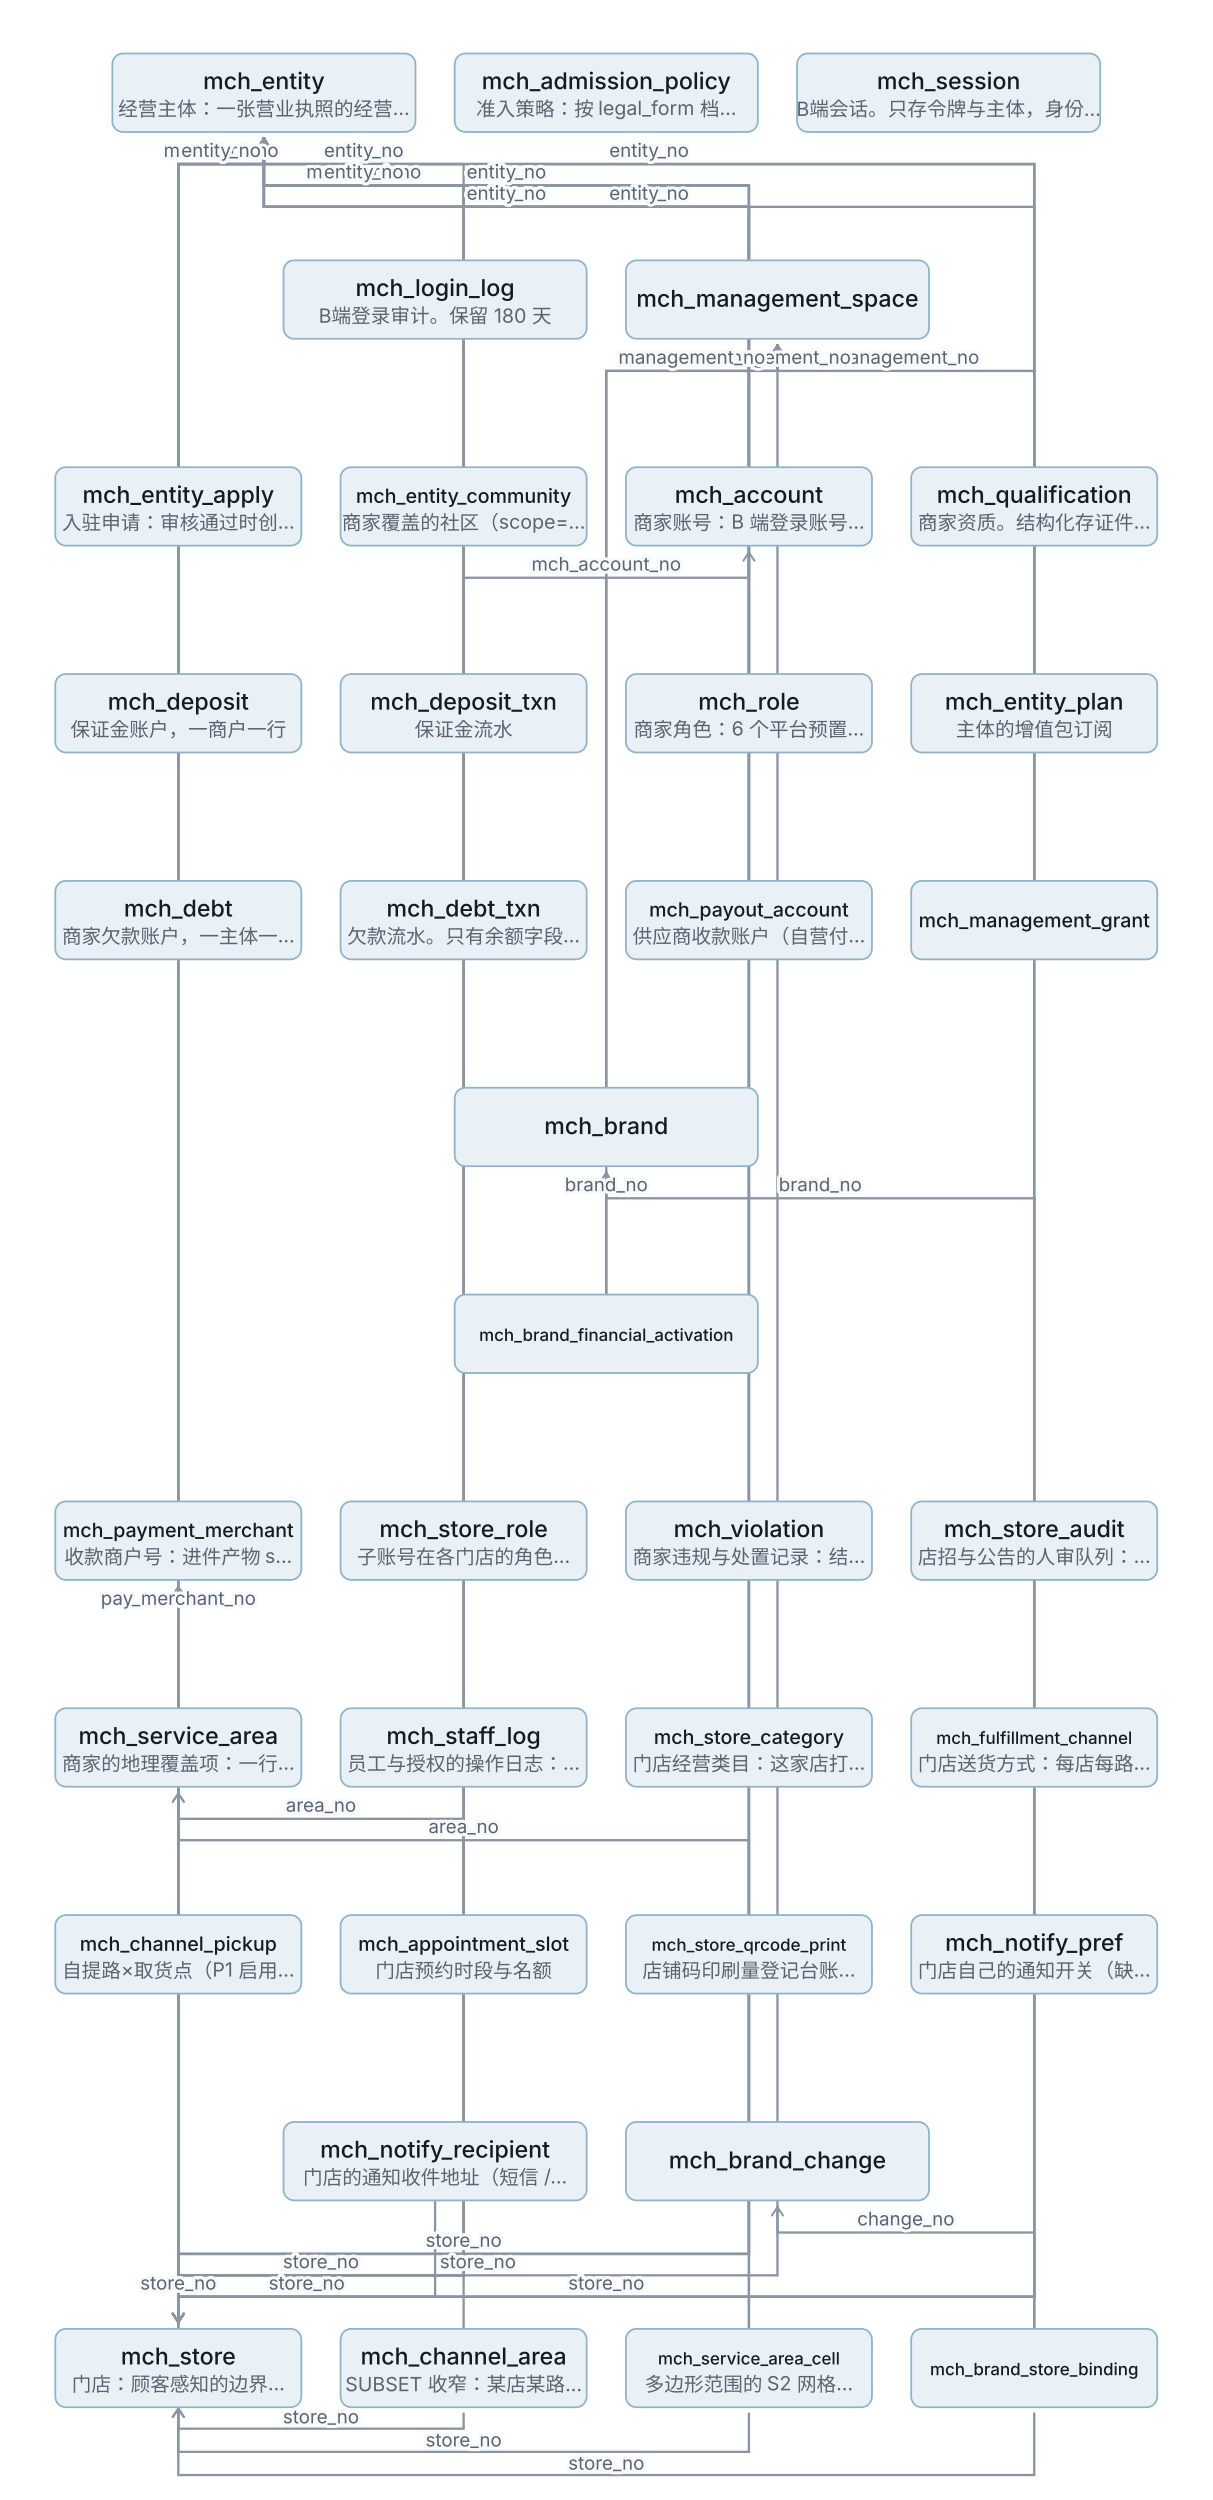
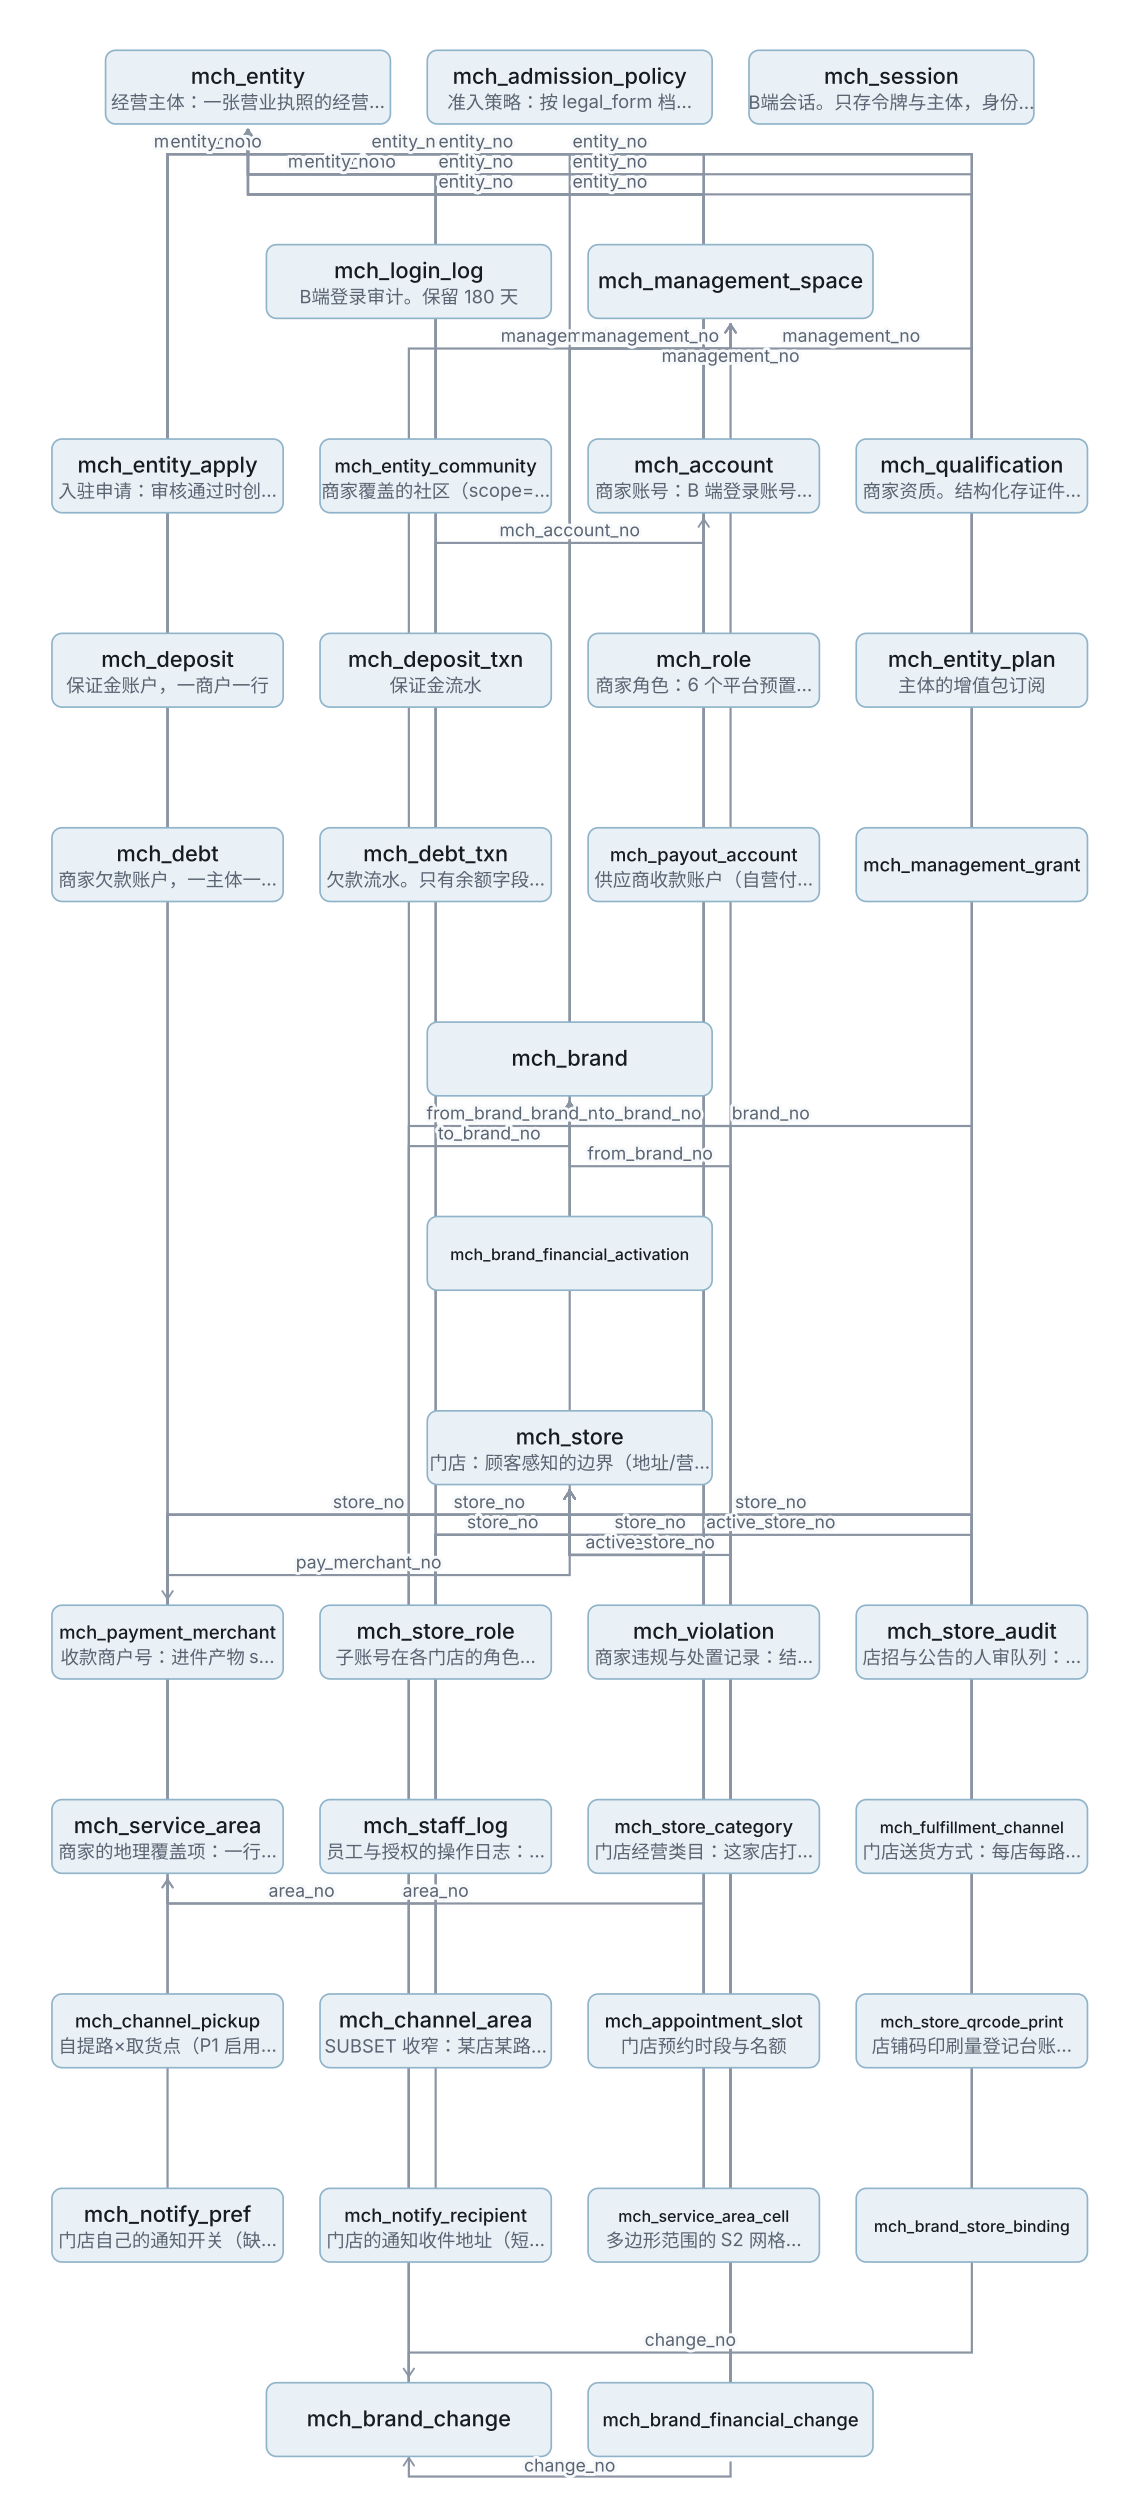
- <svg xmlns="http://www.w3.org/2000/svg" width="680" height="1402" viewBox="0 0 680 1402" role="img" font-family="system-ui,-apple-system,'PingFang SC',sans-serif">
+ <svg xmlns="http://www.w3.org/2000/svg" width="680" height="1492" viewBox="0 0 680 1492" role="img" font-family="system-ui,-apple-system,'PingFang SC',sans-serif">
  <defs>
    <marker id="a" viewBox="0 0 10 10" refX="9" refY="5" markerWidth="6" markerHeight="6" orient="auto-start-reverse">
      <path d="M2 1L8 5L2 9" fill="none" stroke="#8A94A2" stroke-width="1.4" stroke-linecap="round" />
    </marker>
    <style>.n{font-weight:500;fill:#161A21}.s{font-size:11px;fill:#5A6472}
.l{font-size:10.5px;fill:#5A6472;paint-order:stroke;stroke:#F7F9FB;stroke-width:3.5;stroke-linejoin:round}.b{font-size:11px;fill:#5A6472;letter-spacing:.1em}
.ar{stroke:#8A94A2;stroke-width:1.3;fill:none}</style>
  </defs>
  <path class="ar" d="M100 262 L100 92 L148 92 L148 77" marker-end="url(#a)" />
  <path class="ar" d="M260 262 L260 104 L148 104 L148 77" marker-end="url(#a)" />
-   <path class="ar" d="M100 842 L100 92 L148 92 L148 77" marker-end="url(#a)" />
-   <path class="ar" d="M100 886 L100 1288 L100 1288 L100 1303" marker-end="url(#a)" />
+   <path class="ar" d="M100 958 L100 92 L148 92 L148 77" marker-end="url(#a)" />
+   <path class="ar" d="M100 958 L100 904 L340 904 L340 889" marker-end="url(#a)" />
  <path class="ar" d="M420 262 L420 116 L148 116 L148 77" marker-end="url(#a)" />
-   <path class="ar" d="M260 842 L260 324 L420 324 L420 309" marker-end="url(#a)" />
-   <path class="ar" d="M260 886 L260 1276 L100 1276 L100 1303" marker-end="url(#a)" />
-   <path class="ar" d="M100 1306 L100 92 L148 92 L148 77" marker-end="url(#a)" />
-   <path class="ar" d="M100 1306 L100 904 L100 904 L100 889" marker-end="url(#a)" />
-   <path class="ar" d="M420 842 L420 104 L148 104 L148 77" marker-end="url(#a)" />
-   <path class="ar" d="M420 886 L420 1264 L100 1264 L100 1303" marker-end="url(#a)" />
-   <path class="ar" d="M580 842 L580 116 L148 116 L148 77" marker-end="url(#a)" />
-   <path class="ar" d="M580 886 L580 1288 L100 1288 L100 1303" marker-end="url(#a)" />
+   <path class="ar" d="M260 958 L260 324 L420 324 L420 309" marker-end="url(#a)" />
+   <path class="ar" d="M260 958 L260 916 L340 916 L340 889" marker-end="url(#a)" />
+   <path class="ar" d="M340 842 L340 92 L148 92 L148 77" marker-end="url(#a)" />
+   <path class="ar" d="M340 886 L340 940 L100 940 L100 955" marker-end="url(#a)" />
+   <path class="ar" d="M420 958 L420 104 L148 104 L148 77" marker-end="url(#a)" />
+   <path class="ar" d="M420 958 L420 928 L340 928 L340 889" marker-end="url(#a)" />
+   <path class="ar" d="M580 958 L580 116 L148 116 L148 77" marker-end="url(#a)" />
+   <path class="ar" d="M580 958 L580 904 L340 904 L340 889" marker-end="url(#a)" />
  <path class="ar" d="M580 262 L580 92 L148 92 L148 77" marker-end="url(#a)" />
  <path class="ar" d="M100 378 L100 92 L148 92 L148 77" marker-end="url(#a)" />
  <path class="ar" d="M260 378 L260 104 L148 104 L148 77" marker-end="url(#a)" />
-   <path class="ar" d="M100 958 L100 92 L148 92 L148 77" marker-end="url(#a)" />
-   <path class="ar" d="M100 1002 L100 1288 L100 1288 L100 1303" marker-end="url(#a)" />
-   <path class="ar" d="M260 958 L260 104 L148 104 L148 77" marker-end="url(#a)" />
-   <path class="ar" d="M260 1002 L260 1276 L100 1276 L100 1303" marker-end="url(#a)" />
+   <path class="ar" d="M100 1074 L100 92 L148 92 L148 77" marker-end="url(#a)" />
+   <path class="ar" d="M100 1074 L100 904 L340 904 L340 889" marker-end="url(#a)" />
+   <path class="ar" d="M260 1074 L260 104 L148 104 L148 77" marker-end="url(#a)" />
+   <path class="ar" d="M260 1074 L260 916 L340 916 L340 889" marker-end="url(#a)" />
  <path class="ar" d="M420 378 L420 116 L148 116 L148 77" marker-end="url(#a)" />
  <path class="ar" d="M580 378 L580 92 L148 92 L148 77" marker-end="url(#a)" />
-   <path class="ar" d="M420 1002 L420 1264 L100 1264 L100 1303" marker-end="url(#a)" />
-   <path class="ar" d="M420 958 L420 116 L148 116 L148 77" marker-end="url(#a)" />
-   <path class="ar" d="M580 1002 L580 1288 L100 1288 L100 1303" marker-end="url(#a)" />
-   <path class="ar" d="M580 958 L580 92 L148 92 L148 77" marker-end="url(#a)" />
-   <path class="ar" d="M100 1118 L100 1288 L100 1288 L100 1303" marker-end="url(#a)" />
-   <path class="ar" d="M100 1350 L100 1362 L260 1362 L260 1353" marker-start="url(#a)" />
-   <path class="ar" d="M260 1306 L260 1020 L100 1020 L100 1005" marker-end="url(#a)" />
-   <path class="ar" d="M260 1074 L260 92 L148 92 L148 77" marker-end="url(#a)" />
-   <path class="ar" d="M260 1118 L260 1276 L100 1276 L100 1303" marker-end="url(#a)" />
+   <path class="ar" d="M420 1074 L420 928 L340 928 L340 889" marker-end="url(#a)" />
+   <path class="ar" d="M420 1074 L420 116 L148 116 L148 77" marker-end="url(#a)" />
+   <path class="ar" d="M580 1074 L580 904 L340 904 L340 889" marker-end="url(#a)" />
+   <path class="ar" d="M580 1074 L580 92 L148 92 L148 77" marker-end="url(#a)" />
+   <path class="ar" d="M100 1190 L100 904 L340 904 L340 889" marker-end="url(#a)" />
+   <path class="ar" d="M260 1190 L260 916 L340 916 L340 889" marker-end="url(#a)" />
+   <path class="ar" d="M260 1190 L260 1136 L100 1136 L100 1121" marker-end="url(#a)" />
+   <path class="ar" d="M420 1190 L420 92 L148 92 L148 77" marker-end="url(#a)" />
+   <path class="ar" d="M420 1190 L420 928 L340 928 L340 889" marker-end="url(#a)" />
  <path class="ar" d="M100 494 L100 92 L148 92 L148 77" marker-end="url(#a)" />
  <path class="ar" d="M260 494 L260 104 L148 104 L148 77" marker-end="url(#a)" />
-   <path class="ar" d="M420 1074 L420 104 L148 104 L148 77" marker-end="url(#a)" />
-   <path class="ar" d="M420 1118 L420 1264 L100 1264 L100 1303" marker-end="url(#a)" />
+   <path class="ar" d="M580 1190 L580 104 L148 104 L148 77" marker-end="url(#a)" />
+   <path class="ar" d="M580 1190 L580 904 L340 904 L340 889" marker-end="url(#a)" />
  <path class="ar" d="M420 494 L420 116 L148 116 L148 77" marker-end="url(#a)" />
-   <path class="ar" d="M580 1118 L580 1288 L100 1288 L100 1303" marker-end="url(#a)" />
-   <path class="ar" d="M244 1234 L244 1288 L100 1288 L100 1303" marker-end="url(#a)" />
-   <path class="ar" d="M420 1306 L420 1032 L100 1032 L100 1005" marker-end="url(#a)" />
-   <path class="ar" d="M420 1306 L420 104 L148 104 L148 77" marker-end="url(#a)" />
-   <path class="ar" d="M100 1350 L100 1375 L420 1375 L420 1353" marker-start="url(#a)" />
+   <path class="ar" d="M100 1306 L100 904 L340 904 L340 889" marker-end="url(#a)" />
+   <path class="ar" d="M260 1306 L260 916 L340 916 L340 889" marker-end="url(#a)" />
+   <path class="ar" d="M420 1306 L420 1136 L100 1136 L100 1121" marker-end="url(#a)" />
+   <path class="ar" d="M420 1306 L420 92 L148 92 L148 77" marker-end="url(#a)" />
+   <path class="ar" d="M420 1306 L420 928 L340 928 L340 889" marker-end="url(#a)" />
  <path class="ar" d="M580 494 L580 208 L436 208 L436 193" marker-end="url(#a)" />
  <path class="ar" d="M340 610 L340 208 L436 208 L436 193" marker-end="url(#a)" />
  <path class="ar" d="M580 1306 L580 672 L340 672 L340 657" marker-end="url(#a)" />
-   <path class="ar" d="M100 1350 L100 1388 L580 1388 L580 1353" marker-start="url(#a)" />
-   <path class="ar" d="M580 1306 L580 1252 L436 1252 L436 1237" marker-end="url(#a)" />
-   <path class="ar" d="M436 1190 L436 208 L436 208 L436 193" marker-end="url(#a)" />
-   <path class="ar" d="M436 1234 L436 1276 L100 1276 L100 1303" marker-end="url(#a)" />
+   <path class="ar" d="M580 1306 L580 904 L340 904 L340 889" marker-end="url(#a)" />
+   <path class="ar" d="M580 1350 L580 1404 L244 1404 L244 1419" marker-end="url(#a)" />
+   <path class="ar" d="M580 1306 L580 916 L340 916 L340 889" marker-end="url(#a)" />
+   <path class="ar" d="M244 1422 L244 208 L436 208 L436 193" marker-end="url(#a)" />
+   <path class="ar" d="M244 1422 L244 904 L340 904 L340 889" marker-end="url(#a)" />
+   <path class="ar" d="M244 1422 L244 672 L340 672 L340 657" marker-end="url(#a)" />
+   <path class="ar" d="M244 1422 L244 684 L340 684 L340 657" marker-end="url(#a)" />
  <path class="ar" d="M340 726 L340 208 L436 208 L436 193" marker-end="url(#a)" />
  <path class="ar" d="M340 726 L340 672 L340 672 L340 657" marker-end="url(#a)" />
+   <path class="ar" d="M244 1466 L244 1478 L436 1478 L436 1469" marker-start="url(#a)" />
+   <path class="ar" d="M436 1422 L436 220 L436 220 L436 193" marker-end="url(#a)" />
+   <path class="ar" d="M436 1422 L436 916 L340 916 L340 889" marker-end="url(#a)" />
+   <path class="ar" d="M436 1422 L436 696 L340 696 L340 657" marker-end="url(#a)" />
+   <path class="ar" d="M436 1422 L436 672 L340 672 L340 657" marker-end="url(#a)" />
+   <path class="ar" d="M436 1422 L436 928 L340 928 L340 889" marker-end="url(#a)" />
  <rect x="63" y="30" width="170" height="44" rx="6" fill="#EAF1F6" stroke="#8FB3C9" />
  <text class="n" x="148" y="50" text-anchor="middle" font-size="13">mch_entity</text>
  <text class="s" x="148" y="65" text-anchor="middle">经营主体：一张营业执照的经营…</text>
  <rect x="255" y="30" width="170" height="44" rx="6" fill="#EAF1F6" stroke="#8FB3C9" />
  <text class="n" x="340" y="50" text-anchor="middle" font-size="13">mch_admission_policy</text>
  <text class="s" x="340" y="65" text-anchor="middle">准入策略：按 legal_form 档…</text>
  <rect x="447" y="30" width="170" height="44" rx="6" fill="#EAF1F6" stroke="#8FB3C9" />
  <text class="n" x="532" y="50" text-anchor="middle" font-size="13">mch_session</text>
  <text class="s" x="532" y="65" text-anchor="middle">B端会话。只存令牌与主体，身份…</text>
  <rect x="159" y="146" width="170" height="44" rx="6" fill="#EAF1F6" stroke="#8FB3C9" />
  <text class="n" x="244" y="166" text-anchor="middle" font-size="13">mch_login_log</text>
  <text class="s" x="244" y="181" text-anchor="middle">B端登录审计。保留 180 天</text>
  <rect x="351" y="146" width="170" height="44" rx="6" fill="#EAF1F6" stroke="#8FB3C9" />
  <text class="n" x="436" y="172" text-anchor="middle" font-size="13">mch_management_space</text>
  <rect x="31" y="262" width="138" height="44" rx="6" fill="#EAF1F6" stroke="#8FB3C9" />
  <text class="n" x="100" y="282" text-anchor="middle" font-size="13">mch_entity_apply</text>
  <text class="s" x="100" y="297" text-anchor="middle">入驻申请：审核通过时创…</text>
  <rect x="191" y="262" width="138" height="44" rx="6" fill="#EAF1F6" stroke="#8FB3C9" />
  <text class="n" x="260" y="282" text-anchor="middle" font-size="11">mch_entity_community</text>
  <text class="s" x="260" y="297" text-anchor="middle">商家覆盖的社区（scope=…</text>
  <rect x="351" y="262" width="138" height="44" rx="6" fill="#EAF1F6" stroke="#8FB3C9" />
  <text class="n" x="420" y="282" text-anchor="middle" font-size="13">mch_account</text>
  <text class="s" x="420" y="297" text-anchor="middle">商家账号：B 端登录账号…</text>
  <rect x="511" y="262" width="138" height="44" rx="6" fill="#EAF1F6" stroke="#8FB3C9" />
  <text class="n" x="580" y="282" text-anchor="middle" font-size="13">mch_qualification</text>
  <text class="s" x="580" y="297" text-anchor="middle">商家资质。结构化存证件…</text>
  <rect x="31" y="378" width="138" height="44" rx="6" fill="#EAF1F6" stroke="#8FB3C9" />
  <text class="n" x="100" y="398" text-anchor="middle" font-size="13">mch_deposit</text>
  <text class="s" x="100" y="413" text-anchor="middle">保证金账户，一商户一行</text>
  <rect x="191" y="378" width="138" height="44" rx="6" fill="#EAF1F6" stroke="#8FB3C9" />
  <text class="n" x="260" y="398" text-anchor="middle" font-size="13">mch_deposit_txn</text>
  <text class="s" x="260" y="413" text-anchor="middle">保证金流水</text>
  <rect x="351" y="378" width="138" height="44" rx="6" fill="#EAF1F6" stroke="#8FB3C9" />
  <text class="n" x="420" y="398" text-anchor="middle" font-size="13">mch_role</text>
  <text class="s" x="420" y="413" text-anchor="middle">商家角色：6 个平台预置…</text>
  <rect x="511" y="378" width="138" height="44" rx="6" fill="#EAF1F6" stroke="#8FB3C9" />
  <text class="n" x="580" y="398" text-anchor="middle" font-size="13">mch_entity_plan</text>
  <text class="s" x="580" y="413" text-anchor="middle">主体的增值包订阅</text>
  <rect x="31" y="494" width="138" height="44" rx="6" fill="#EAF1F6" stroke="#8FB3C9" />
  <text class="n" x="100" y="514" text-anchor="middle" font-size="13">mch_debt</text>
  <text class="s" x="100" y="529" text-anchor="middle">商家欠款账户，一主体一…</text>
  <rect x="191" y="494" width="138" height="44" rx="6" fill="#EAF1F6" stroke="#8FB3C9" />
  <text class="n" x="260" y="514" text-anchor="middle" font-size="13">mch_debt_txn</text>
  <text class="s" x="260" y="529" text-anchor="middle">欠款流水。只有余额字段…</text>
  <rect x="351" y="494" width="138" height="44" rx="6" fill="#EAF1F6" stroke="#8FB3C9" />
  <text class="n" x="420" y="514" text-anchor="middle" font-size="11">mch_payout_account</text>
  <text class="s" x="420" y="529" text-anchor="middle">供应商收款账户（自营付…</text>
  <rect x="511" y="494" width="138" height="44" rx="6" fill="#EAF1F6" stroke="#8FB3C9" />
  <text class="n" x="580" y="520" text-anchor="middle" font-size="11">mch_management_grant</text>
  <rect x="255" y="610" width="170" height="44" rx="6" fill="#EAF1F6" stroke="#8FB3C9" />
  <text class="n" x="340" y="636" text-anchor="middle" font-size="13">mch_brand</text>
  <rect x="255" y="726" width="170" height="44" rx="6" fill="#EAF1F6" stroke="#8FB3C9" />
  <text class="n" x="340" y="752" text-anchor="middle" font-size="9.5">mch_brand_financial_activation</text>
-   <rect x="31" y="842" width="138" height="44" rx="6" fill="#EAF1F6" stroke="#8FB3C9" />
-   <text class="n" x="100" y="862" text-anchor="middle" font-size="11">mch_payment_merchant</text>
-   <text class="s" x="100" y="877" text-anchor="middle">收款商户号：进件产物 s…</text>
-   <rect x="191" y="842" width="138" height="44" rx="6" fill="#EAF1F6" stroke="#8FB3C9" />
-   <text class="n" x="260" y="862" text-anchor="middle" font-size="13">mch_store_role</text>
-   <text class="s" x="260" y="877" text-anchor="middle">子账号在各门店的角色…</text>
-   <rect x="351" y="842" width="138" height="44" rx="6" fill="#EAF1F6" stroke="#8FB3C9" />
-   <text class="n" x="420" y="862" text-anchor="middle" font-size="13">mch_violation</text>
-   <text class="s" x="420" y="877" text-anchor="middle">商家违规与处置记录：结…</text>
-   <rect x="511" y="842" width="138" height="44" rx="6" fill="#EAF1F6" stroke="#8FB3C9" />
-   <text class="n" x="580" y="862" text-anchor="middle" font-size="13">mch_store_audit</text>
-   <text class="s" x="580" y="877" text-anchor="middle">店招与公告的人审队列：…</text>
+   <rect x="255" y="842" width="170" height="44" rx="6" fill="#EAF1F6" stroke="#8FB3C9" />
+   <text class="n" x="340" y="862" text-anchor="middle" font-size="13">mch_store</text>
+   <text class="s" x="340" y="877" text-anchor="middle">门店：顾客感知的边界（地址/营…</text>
  <rect x="31" y="958" width="138" height="44" rx="6" fill="#EAF1F6" stroke="#8FB3C9" />
-   <text class="n" x="100" y="978" text-anchor="middle" font-size="13">mch_service_area</text>
-   <text class="s" x="100" y="993" text-anchor="middle">商家的地理覆盖项：一行…</text>
+   <text class="n" x="100" y="978" text-anchor="middle" font-size="11">mch_payment_merchant</text>
+   <text class="s" x="100" y="993" text-anchor="middle">收款商户号：进件产物 s…</text>
  <rect x="191" y="958" width="138" height="44" rx="6" fill="#EAF1F6" stroke="#8FB3C9" />
-   <text class="n" x="260" y="978" text-anchor="middle" font-size="13">mch_staff_log</text>
-   <text class="s" x="260" y="993" text-anchor="middle">员工与授权的操作日志：…</text>
+   <text class="n" x="260" y="978" text-anchor="middle" font-size="13">mch_store_role</text>
+   <text class="s" x="260" y="993" text-anchor="middle">子账号在各门店的角色…</text>
  <rect x="351" y="958" width="138" height="44" rx="6" fill="#EAF1F6" stroke="#8FB3C9" />
-   <text class="n" x="420" y="978" text-anchor="middle" font-size="11">mch_store_category</text>
-   <text class="s" x="420" y="993" text-anchor="middle">门店经营类目：这家店打…</text>
+   <text class="n" x="420" y="978" text-anchor="middle" font-size="13">mch_violation</text>
+   <text class="s" x="420" y="993" text-anchor="middle">商家违规与处置记录：结…</text>
  <rect x="511" y="958" width="138" height="44" rx="6" fill="#EAF1F6" stroke="#8FB3C9" />
-   <text class="n" x="580" y="978" text-anchor="middle" font-size="9.5">mch_fulfillment_channel</text>
-   <text class="s" x="580" y="993" text-anchor="middle">门店送货方式：每店每路…</text>
+   <text class="n" x="580" y="978" text-anchor="middle" font-size="13">mch_store_audit</text>
+   <text class="s" x="580" y="993" text-anchor="middle">店招与公告的人审队列：…</text>
  <rect x="31" y="1074" width="138" height="44" rx="6" fill="#EAF1F6" stroke="#8FB3C9" />
-   <text class="n" x="100" y="1094" text-anchor="middle" font-size="11">mch_channel_pickup</text>
-   <text class="s" x="100" y="1109" text-anchor="middle">自提路×取货点（P1 启用…</text>
+   <text class="n" x="100" y="1094" text-anchor="middle" font-size="13">mch_service_area</text>
+   <text class="s" x="100" y="1109" text-anchor="middle">商家的地理覆盖项：一行…</text>
  <rect x="191" y="1074" width="138" height="44" rx="6" fill="#EAF1F6" stroke="#8FB3C9" />
-   <text class="n" x="260" y="1094" text-anchor="middle" font-size="11">mch_appointment_slot</text>
-   <text class="s" x="260" y="1109" text-anchor="middle">门店预约时段与名额</text>
+   <text class="n" x="260" y="1094" text-anchor="middle" font-size="13">mch_staff_log</text>
+   <text class="s" x="260" y="1109" text-anchor="middle">员工与授权的操作日志：…</text>
  <rect x="351" y="1074" width="138" height="44" rx="6" fill="#EAF1F6" stroke="#8FB3C9" />
-   <text class="n" x="420" y="1094" text-anchor="middle" font-size="9.5">mch_store_qrcode_print</text>
-   <text class="s" x="420" y="1109" text-anchor="middle">店铺码印刷量登记台账…</text>
+   <text class="n" x="420" y="1094" text-anchor="middle" font-size="11">mch_store_category</text>
+   <text class="s" x="420" y="1109" text-anchor="middle">门店经营类目：这家店打…</text>
  <rect x="511" y="1074" width="138" height="44" rx="6" fill="#EAF1F6" stroke="#8FB3C9" />
-   <text class="n" x="580" y="1094" text-anchor="middle" font-size="13">mch_notify_pref</text>
-   <text class="s" x="580" y="1109" text-anchor="middle">门店自己的通知开关（缺…</text>
-   <rect x="159" y="1190" width="170" height="44" rx="6" fill="#EAF1F6" stroke="#8FB3C9" />
-   <text class="n" x="244" y="1210" text-anchor="middle" font-size="13">mch_notify_recipient</text>
-   <text class="s" x="244" y="1225" text-anchor="middle">门店的通知收件地址（短信 /…</text>
-   <rect x="351" y="1190" width="170" height="44" rx="6" fill="#EAF1F6" stroke="#8FB3C9" />
-   <text class="n" x="436" y="1216" text-anchor="middle" font-size="13">mch_brand_change</text>
+   <text class="n" x="580" y="1094" text-anchor="middle" font-size="9.5">mch_fulfillment_channel</text>
+   <text class="s" x="580" y="1109" text-anchor="middle">门店送货方式：每店每路…</text>
+   <rect x="31" y="1190" width="138" height="44" rx="6" fill="#EAF1F6" stroke="#8FB3C9" />
+   <text class="n" x="100" y="1210" text-anchor="middle" font-size="11">mch_channel_pickup</text>
+   <text class="s" x="100" y="1225" text-anchor="middle">自提路×取货点（P1 启用…</text>
+   <rect x="191" y="1190" width="138" height="44" rx="6" fill="#EAF1F6" stroke="#8FB3C9" />
+   <text class="n" x="260" y="1210" text-anchor="middle" font-size="13">mch_channel_area</text>
+   <text class="s" x="260" y="1225" text-anchor="middle">SUBSET 收窄：某店某路…</text>
+   <rect x="351" y="1190" width="138" height="44" rx="6" fill="#EAF1F6" stroke="#8FB3C9" />
+   <text class="n" x="420" y="1210" text-anchor="middle" font-size="11">mch_appointment_slot</text>
+   <text class="s" x="420" y="1225" text-anchor="middle">门店预约时段与名额</text>
+   <rect x="511" y="1190" width="138" height="44" rx="6" fill="#EAF1F6" stroke="#8FB3C9" />
+   <text class="n" x="580" y="1210" text-anchor="middle" font-size="9.5">mch_store_qrcode_print</text>
+   <text class="s" x="580" y="1225" text-anchor="middle">店铺码印刷量登记台账…</text>
  <rect x="31" y="1306" width="138" height="44" rx="6" fill="#EAF1F6" stroke="#8FB3C9" />
-   <text class="n" x="100" y="1326" text-anchor="middle" font-size="13">mch_store</text>
-   <text class="s" x="100" y="1341" text-anchor="middle">门店：顾客感知的边界…</text>
+   <text class="n" x="100" y="1326" text-anchor="middle" font-size="13">mch_notify_pref</text>
+   <text class="s" x="100" y="1341" text-anchor="middle">门店自己的通知开关（缺…</text>
  <rect x="191" y="1306" width="138" height="44" rx="6" fill="#EAF1F6" stroke="#8FB3C9" />
-   <text class="n" x="260" y="1326" text-anchor="middle" font-size="13">mch_channel_area</text>
-   <text class="s" x="260" y="1341" text-anchor="middle">SUBSET 收窄：某店某路…</text>
+   <text class="n" x="260" y="1326" text-anchor="middle" font-size="11">mch_notify_recipient</text>
+   <text class="s" x="260" y="1341" text-anchor="middle">门店的通知收件地址（短…</text>
  <rect x="351" y="1306" width="138" height="44" rx="6" fill="#EAF1F6" stroke="#8FB3C9" />
  <text class="n" x="420" y="1326" text-anchor="middle" font-size="9.5">mch_service_area_cell</text>
  <text class="s" x="420" y="1341" text-anchor="middle">多边形范围的 S2 网格…</text>
  <rect x="511" y="1306" width="138" height="44" rx="6" fill="#EAF1F6" stroke="#8FB3C9" />
  <text class="n" x="580" y="1332" text-anchor="middle" font-size="9.5">mch_brand_store_binding</text>
+   <rect x="159" y="1422" width="170" height="44" rx="6" fill="#EAF1F6" stroke="#8FB3C9" />
+   <text class="n" x="244" y="1448" text-anchor="middle" font-size="13">mch_brand_change</text>
+   <rect x="351" y="1422" width="170" height="44" rx="6" fill="#EAF1F6" stroke="#8FB3C9" />
+   <text class="n" x="436" y="1448" text-anchor="middle" font-size="11">mch_brand_financial_change</text>
  <text class="l" x="124" y="88" text-anchor="middle">entity_no</text>
  <text class="l" x="204" y="100" text-anchor="middle">entity_no</text>
  <text class="l" x="124" y="88" text-anchor="middle">entity_no</text>
-   <text class="l" x="100" y="1284" text-anchor="middle">store_no</text>
+   <text class="l" x="220" y="900" text-anchor="middle">store_no</text>
  <text class="l" x="284" y="112" text-anchor="middle">entity_no</text>
  <text class="l" x="340" y="320" text-anchor="middle">mch_account_no</text>
-   <text class="l" x="180" y="1272" text-anchor="middle">store_no</text>
-   <text class="l" x="124" y="88" text-anchor="middle">entity_no</text>
-   <text class="l" x="100" y="900" text-anchor="middle">pay_merchant_no</text>
+   <text class="l" x="300" y="912" text-anchor="middle">store_no</text>
+   <text class="l" x="244" y="88" text-anchor="middle">entity_no</text>
+   <text class="l" x="220" y="936" text-anchor="middle">pay_merchant_no</text>
  <text class="l" x="284" y="100" text-anchor="middle">entity_no</text>
-   <text class="l" x="260" y="1260" text-anchor="middle">store_no</text>
+   <text class="l" x="380" y="924" text-anchor="middle">store_no</text>
  <text class="l" x="364" y="112" text-anchor="middle">entity_no</text>
-   <text class="l" x="340" y="1284" text-anchor="middle">store_no</text>
+   <text class="l" x="460" y="900" text-anchor="middle">store_no</text>
  <text class="l" x="364" y="88" text-anchor="middle">entity_no</text>
  <text class="l" x="124" y="88" text-anchor="middle">merchant_no</text>
  <text class="l" x="204" y="100" text-anchor="middle">merchant_no</text>
  <text class="l" x="124" y="88" text-anchor="middle">entity_no</text>
-   <text class="l" x="100" y="1284" text-anchor="middle">store_no</text>
+   <text class="l" x="220" y="900" text-anchor="middle">store_no</text>
  <text class="l" x="204" y="100" text-anchor="middle">entity_no</text>
-   <text class="l" x="180" y="1272" text-anchor="middle">store_no</text>
+   <text class="l" x="300" y="912" text-anchor="middle">store_no</text>
  <text class="l" x="284" y="112" text-anchor="middle">entity_no</text>
  <text class="l" x="364" y="88" text-anchor="middle">entity_no</text>
-   <text class="l" x="260" y="1260" text-anchor="middle">store_no</text>
-   <text class="l" x="284" y="112" text-anchor="middle">entity_no</text>
-   <text class="l" x="340" y="1284" text-anchor="middle">store_no</text>
+   <text class="l" x="380" y="924" text-anchor="middle">store_no</text>
+   <text class="l" x="284" y="112" text-anchor="middle">entity_no</text>
+   <text class="l" x="460" y="900" text-anchor="middle">store_no</text>
  <text class="l" x="364" y="88" text-anchor="middle">entity_no</text>
-   <text class="l" x="100" y="1284" text-anchor="middle">store_no</text>
-   <text class="l" x="180" y="1359" text-anchor="middle">store_no</text>
-   <text class="l" x="180" y="1016" text-anchor="middle">area_no</text>
-   <text class="l" x="204" y="88" text-anchor="middle">entity_no</text>
-   <text class="l" x="180" y="1272" text-anchor="middle">store_no</text>
+   <text class="l" x="220" y="900" text-anchor="middle">store_no</text>
+   <text class="l" x="300" y="912" text-anchor="middle">store_no</text>
+   <text class="l" x="180" y="1132" text-anchor="middle">area_no</text>
+   <text class="l" x="284" y="88" text-anchor="middle">entity_no</text>
+   <text class="l" x="380" y="924" text-anchor="middle">store_no</text>
  <text class="l" x="124" y="88" text-anchor="middle">entity_no</text>
  <text class="l" x="204" y="100" text-anchor="middle">entity_no</text>
-   <text class="l" x="284" y="100" text-anchor="middle">entity_no</text>
-   <text class="l" x="260" y="1260" text-anchor="middle">store_no</text>
-   <text class="l" x="284" y="112" text-anchor="middle">entity_no</text>
-   <text class="l" x="340" y="1284" text-anchor="middle">store_no</text>
-   <text class="l" x="172" y="1284" text-anchor="middle">store_no</text>
-   <text class="l" x="260" y="1028" text-anchor="middle">area_no</text>
-   <text class="l" x="284" y="100" text-anchor="middle">entity_no</text>
-   <text class="l" x="260" y="1372" text-anchor="middle">store_no</text>
+   <text class="l" x="364" y="100" text-anchor="middle">entity_no</text>
+   <text class="l" x="460" y="900" text-anchor="middle">store_no</text>
+   <text class="l" x="284" y="112" text-anchor="middle">entity_no</text>
+   <text class="l" x="220" y="900" text-anchor="middle">store_no</text>
+   <text class="l" x="300" y="912" text-anchor="middle">store_no</text>
+   <text class="l" x="260" y="1132" text-anchor="middle">area_no</text>
+   <text class="l" x="284" y="88" text-anchor="middle">entity_no</text>
+   <text class="l" x="380" y="924" text-anchor="middle">store_no</text>
  <text class="l" x="508" y="204" text-anchor="middle">management_no</text>
  <text class="l" x="388" y="204" text-anchor="middle">management_no</text>
  <text class="l" x="460" y="668" text-anchor="middle">brand_no</text>
-   <text class="l" x="340" y="1385" text-anchor="middle">store_no</text>
-   <text class="l" x="508" y="1248" text-anchor="middle">change_no</text>
-   <text class="l" x="436" y="204" text-anchor="middle">management_no</text>
-   <text class="l" x="268" y="1272" text-anchor="middle">store_no</text>
+   <text class="l" x="460" y="900" text-anchor="middle">store_no</text>
+   <text class="l" x="412" y="1400" text-anchor="middle">change_no</text>
+   <text class="l" x="460" y="912" text-anchor="middle">active_store_no</text>
+   <text class="l" x="340" y="204" text-anchor="middle">management_no</text>
+   <text class="l" x="292" y="900" text-anchor="middle">store_no</text>
+   <text class="l" x="292" y="668" text-anchor="middle">from_brand_no</text>
+   <text class="l" x="292" y="680" text-anchor="middle">to_brand_no</text>
  <text class="l" x="388" y="204" text-anchor="middle">management_no</text>
  <text class="l" x="340" y="668" text-anchor="middle">brand_no</text>
+   <text class="l" x="340" y="1475" text-anchor="middle">change_no</text>
+   <text class="l" x="436" y="216" text-anchor="middle">management_no</text>
+   <text class="l" x="388" y="912" text-anchor="middle">store_no</text>
+   <text class="l" x="388" y="692" text-anchor="middle">from_brand_no</text>
+   <text class="l" x="388" y="668" text-anchor="middle">to_brand_no</text>
+   <text class="l" x="388" y="924" text-anchor="middle">active_store_no</text>
</svg>
